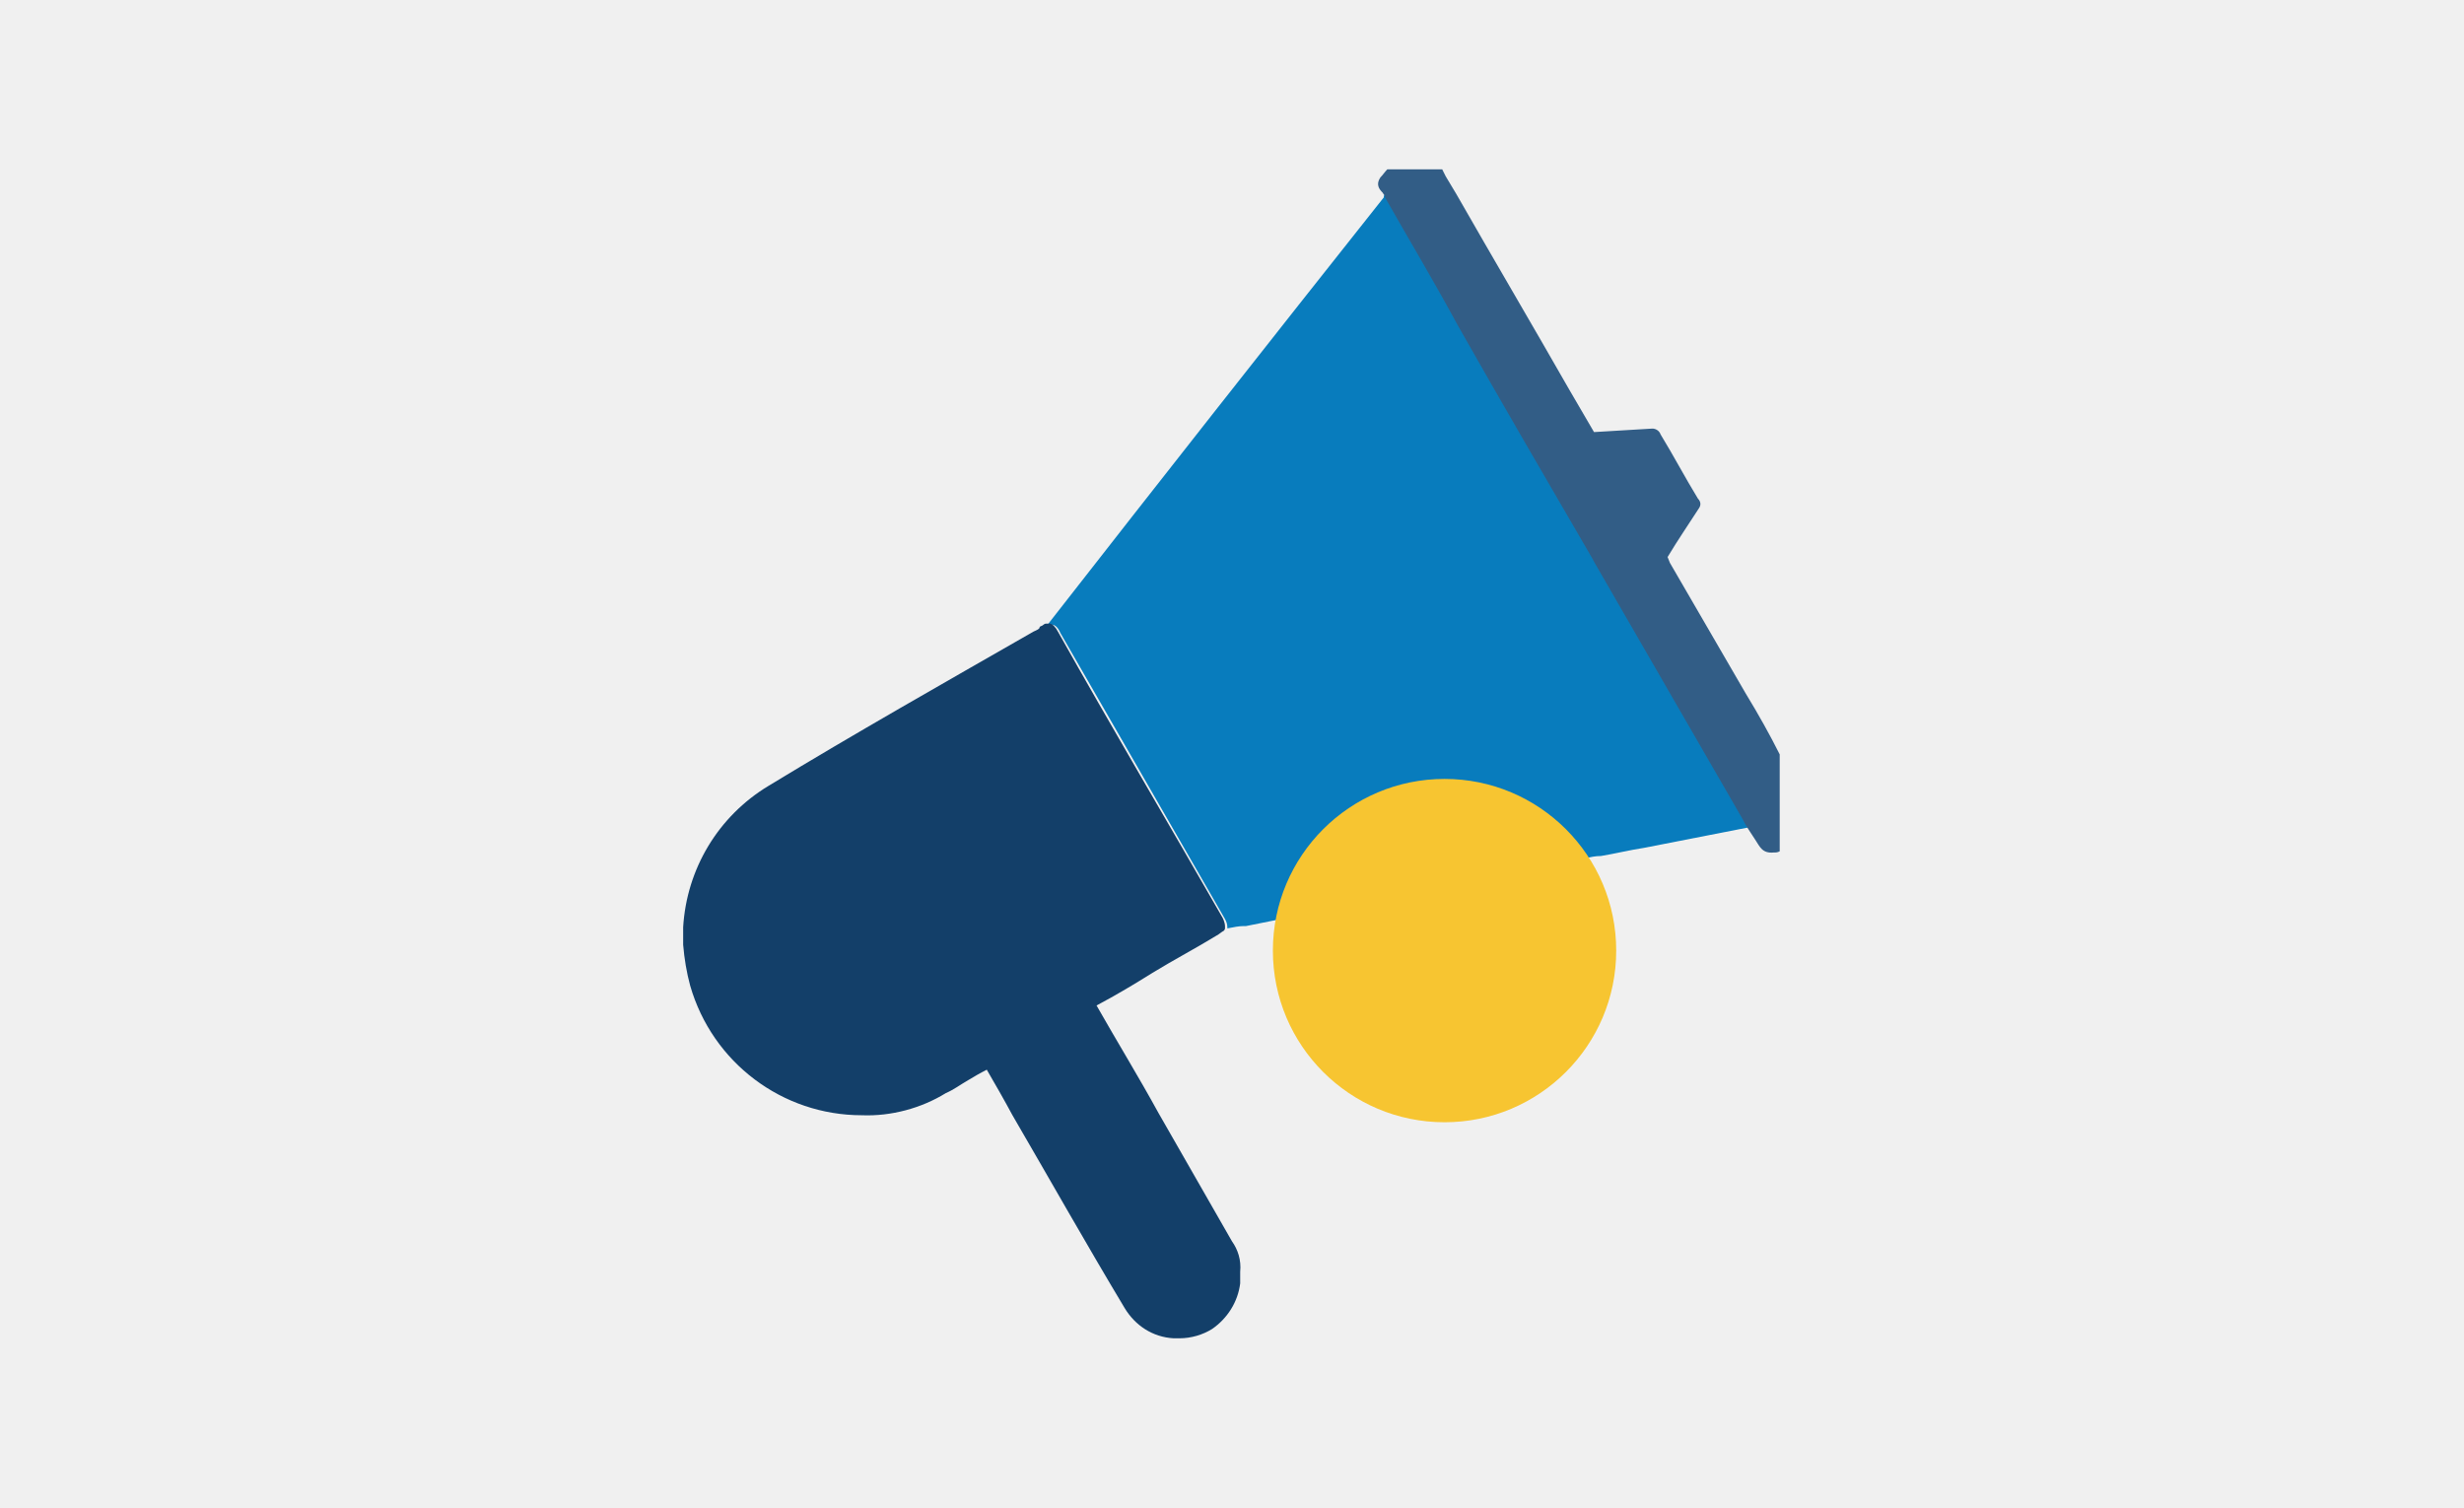
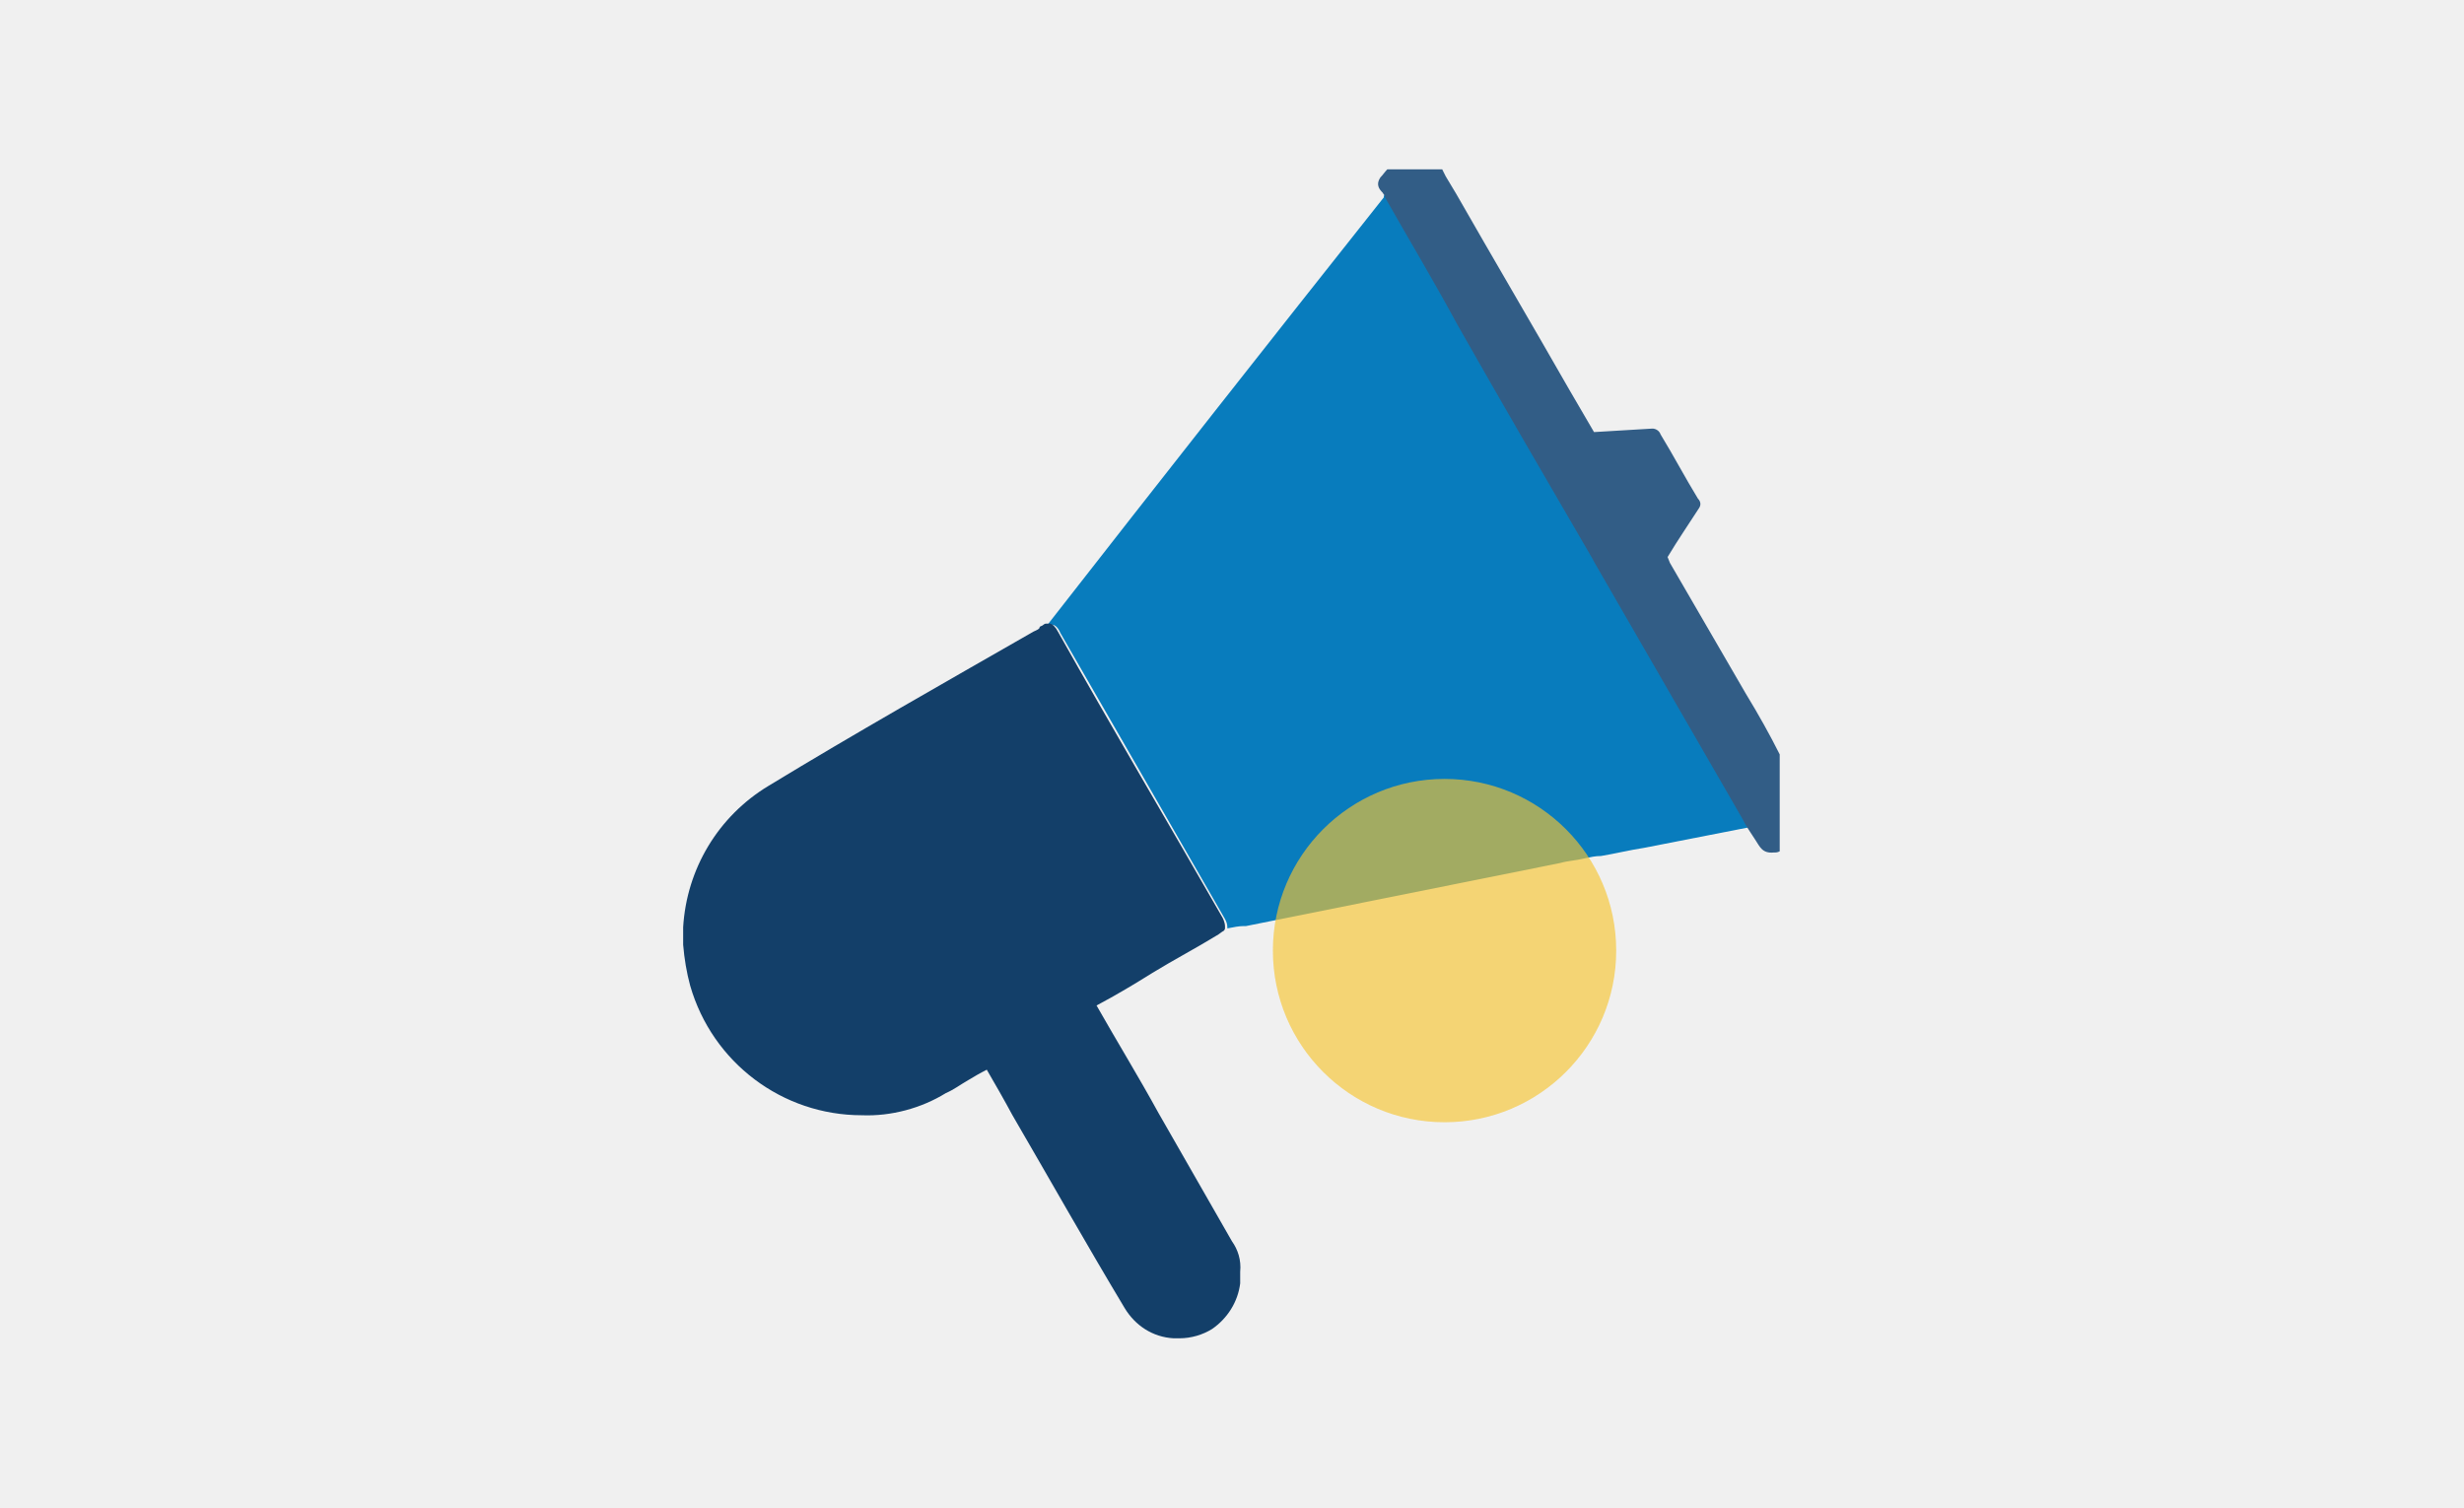
<svg xmlns="http://www.w3.org/2000/svg" version="1.1" id="Capa_1" x="0px" y="0px" viewBox="0 0 211 129.1" style="enable-background:new 0 0 211 129.1;" xml:space="preserve">
  <style type="text/css">
	.st0{fill:#133F69;}
	.st1{fill:none;}
	.st2{fill:#D9D6D6;}
	.st3{fill:#087CBD;}
- 	.st4{fill:#F7C531;}
+ 	.st4{
+         fill:#F7C531;
+         fill-opacity: 0.7; /* Transparencia de la bolita amarilla */
+         opacity: 0.92; /* Ajusta este valor para cambiar la opacidad, 0 (transparente) a 1 (opaco) */
+     }
	.st5{fill:#FECD38;}
	.st6{fill:#1C3866;}
	.st7{fill:#EFBF2F;}
	.st8{fill:#FFFFFF;}
	.st9{fill:#0077B1;}
	.st10{clip-path:url(#SVGID_00000056395192721933526340000012022165478296921524_);}
	.st11{clip-path:url(#SVGID_00000057145654641648655160000015036566693097538442_);}
	.st12{clip-path:url(#SVGID_00000039830980253521205730000012780390230796411539_);}
	.st13{clip-path:url(#SVGID_00000124139115914857371820000017143060881346007960_);}
	.st14{clip-path:url(#SVGID_00000146489861224442302390000015579896097197768075_);}
	.st15{clip-path:url(#SVGID_00000063633033492269718990000004505534720401416366_);}
	.st16{clip-path:url(#SVGID_00000171712997030345490280000003081390292428931758_);}
	.st17{clip-path:url(#SVGID_00000164502575316589053300000006256209817495572632_);}
	.st18{clip-path:url(#SVGID_00000140002177856496156470000002530540787986159784_);}
	.st19{clip-path:url(#SVGID_00000021109204073867710850000011575559589331975042_);}
	.st20{clip-path:url(#SVGID_00000134235746679353459680000005906775688375887269_);}
	.st21{clip-path:url(#SVGID_00000100352297237143917990000006098857489004117663_);}
	.st22{clip-path:url(#SVGID_00000016754437821186338300000011045713970609646482_);}
	.st23{clip-path:url(#SVGID_00000113321557252000931900000001056907191107630777_);}
	.st24{clip-path:url(#SVGID_00000090978208401868826580000000460283379070697124_);}
	.st25{clip-path:url(#SVGID_00000090293901305131894270000006988757797195085746_);}
	.st26{clip-path:url(#SVGID_00000026124582893989092690000001255881820500624014_);}
	.st27{clip-path:url(#SVGID_00000017493941049368556810000012722228190861351046_);}
	.st28{clip-path:url(#SVGID_00000091710386979046143200000014165578037176962445_);}
	.st29{clip-path:url(#SVGID_00000124868345533779077190000012851791104985602738_);}
	.st30{clip-path:url(#SVGID_00000070800882444089656570000010158266760223767434_);}
	.st31{clip-path:url(#SVGID_00000055686742667647405490000012887120509496126345_);}
	.st32{clip-path:url(#SVGID_00000101814845622020982620000009772859118113470396_);}
	.st33{clip-path:url(#SVGID_00000050658220467582345770000013999394162650534314_);}
	.st34{clip-path:url(#SVGID_00000156550512792428968510000010271800381985079485_);}
	.st35{clip-path:url(#SVGID_00000171707243325535518260000017245203492499636390_);}
	.st36{clip-path:url(#SVGID_00000006673513026200388010000004584522069666329990_);}
	.st37{clip-path:url(#SVGID_00000093875310053188802830000003354265151803452034_);}
	.st38{clip-path:url(#SVGID_00000152955078705374869960000017964873181849073568_);}
	.st39{clip-path:url(#SVGID_00000142150982996727189960000008242656879141808286_);}
	.st40{clip-path:url(#SVGID_00000118393533812748665500000015273699252561593780_);}
	.st41{clip-path:url(#SVGID_00000163782347420380173970000012466571287260272787_);}
	.st42{clip-path:url(#SVGID_00000042721449508846177670000004398449310848660155_);}
	.st43{fill:#A4A1A1;}
	.st44{fill:#F4C230;}
	.st45{fill:#F4F4F6;}
	.st46{fill:#743E74;}
	.st47{fill:#143B64;}
	.st48{fill:#787777;}
	.st49{fill:#B3B4B3;}
	.st50{fill:#EFBF2F;enable-background:new    ;}
	.st51{fill:#325D86;}
</style>
  <g id="Community_Engagement_and_Advocacy-3" transform="translate(42.601 -6.1)">
    <path id="Trazado_3895" class="st3" d="M76.1,22.7c-0.1,0.1-0.2,0.1-0.2,0.2L75.9,23c-9.6,12.1-19.2,24.3-28.8,36.6h0.4   c0.2,0,0.5,0.2,0.7,0.7c4.7,8.2,9.4,16.3,14.1,24.5c0.1,0.2,0.2,0.4,0.2,0.7v0.1c0.5-0.1,1-0.2,1.4-0.2h0.2L91,80   c0.7-0.2,1.3-0.2,2.1-0.4c0.5-0.1,0.9-0.2,1.4-0.2c1.2-0.2,2.4-0.5,3.7-0.7c3.1-0.6,6.1-1.2,9.2-1.8L76.1,22.7z" />
    <path id="Trazado_3896" class="st0" d="M62.9,112.4c-2.1-3.7-4.2-7.3-6.3-11c-1.7-3.1-3.6-6.2-5.3-9.2c1.7-0.9,3.2-1.8,4.8-2.8   c1.8-1.1,3.7-2.1,5.5-3.2c0.2-0.1,0.4-0.3,0.6-0.4c0.1-0.1,0.1-0.2,0.1-0.2v-0.2c0-0.2-0.1-0.5-0.2-0.7   c-4.7-8.2-9.5-16.3-14.1-24.5c-0.2-0.4-0.5-0.7-0.7-0.7H47c-0.2,0-0.2,0.1-0.4,0.2c-0.1,0-0.2,0.1-0.2,0.2   c-0.2,0.2-0.4,0.2-0.7,0.4c-7.5,4.3-15.1,8.6-22.5,13.1c-4.3,2.6-7,7.1-7.3,12.1V87c0.1,1.2,0.3,2.4,0.6,3.5   c1.9,6.6,7.9,11.1,14.7,11.1c2.5,0.1,5.1-0.6,7.2-1.9c0.7-0.3,1.2-0.7,1.9-1.1c0.5-0.3,1-0.6,1.6-0.9c0.7,1.2,1.5,2.6,2.2,3.9   c3.2,5.5,6.3,11,9.6,16.5c0.9,1.5,2.4,2.5,4.2,2.6h0.5c1,0,2-0.3,2.8-0.8c1.3-0.9,2.2-2.3,2.4-3.9v-1   C63.7,114,63.4,113.1,62.9,112.4z" />
    <path id="Trazado_3897" class="st51" d="M106.9,65.5l-6.5-11.2l-0.2-0.5c0.9-1.5,1.8-2.8,2.7-4.2c0.2-0.3,0.1-0.6-0.1-0.8   c-1.1-1.8-2.1-3.7-3.2-5.5c-0.1-0.3-0.4-0.5-0.7-0.5c-1.6,0.1-3.2,0.2-5,0.3c-0.7-1.2-1.4-2.4-2.1-3.6c-3.2-5.6-6.5-11.2-9.7-16.8   c-0.3-0.5-0.6-1-0.9-1.5c-0.1-0.2-0.2-0.4-0.3-0.6h-4.7c-0.2,0.2-0.4,0.5-0.6,0.7c-0.4,0.6-0.1,1,0.2,1.3c0.1,0.2,0.2,0.2,0.2,0.4   c2.1,3.7,4.2,7.2,6.2,10.9c3.8,6.7,7.7,13.4,11.6,20.1c0,0.1,0.1,0.1,0.1,0.2l12.7,22c0.3,0.6,0.7,1.2,1.1,1.8s0.6,1.2,1.6,1.1   c0.2,0,0.3,0,0.5-0.1v-8.3C109,69.1,108,67.3,106.9,65.5z" />
    <circle class="st4" cx="81.1" cy="87.5" r="14.7" />
  </g>
</svg>
